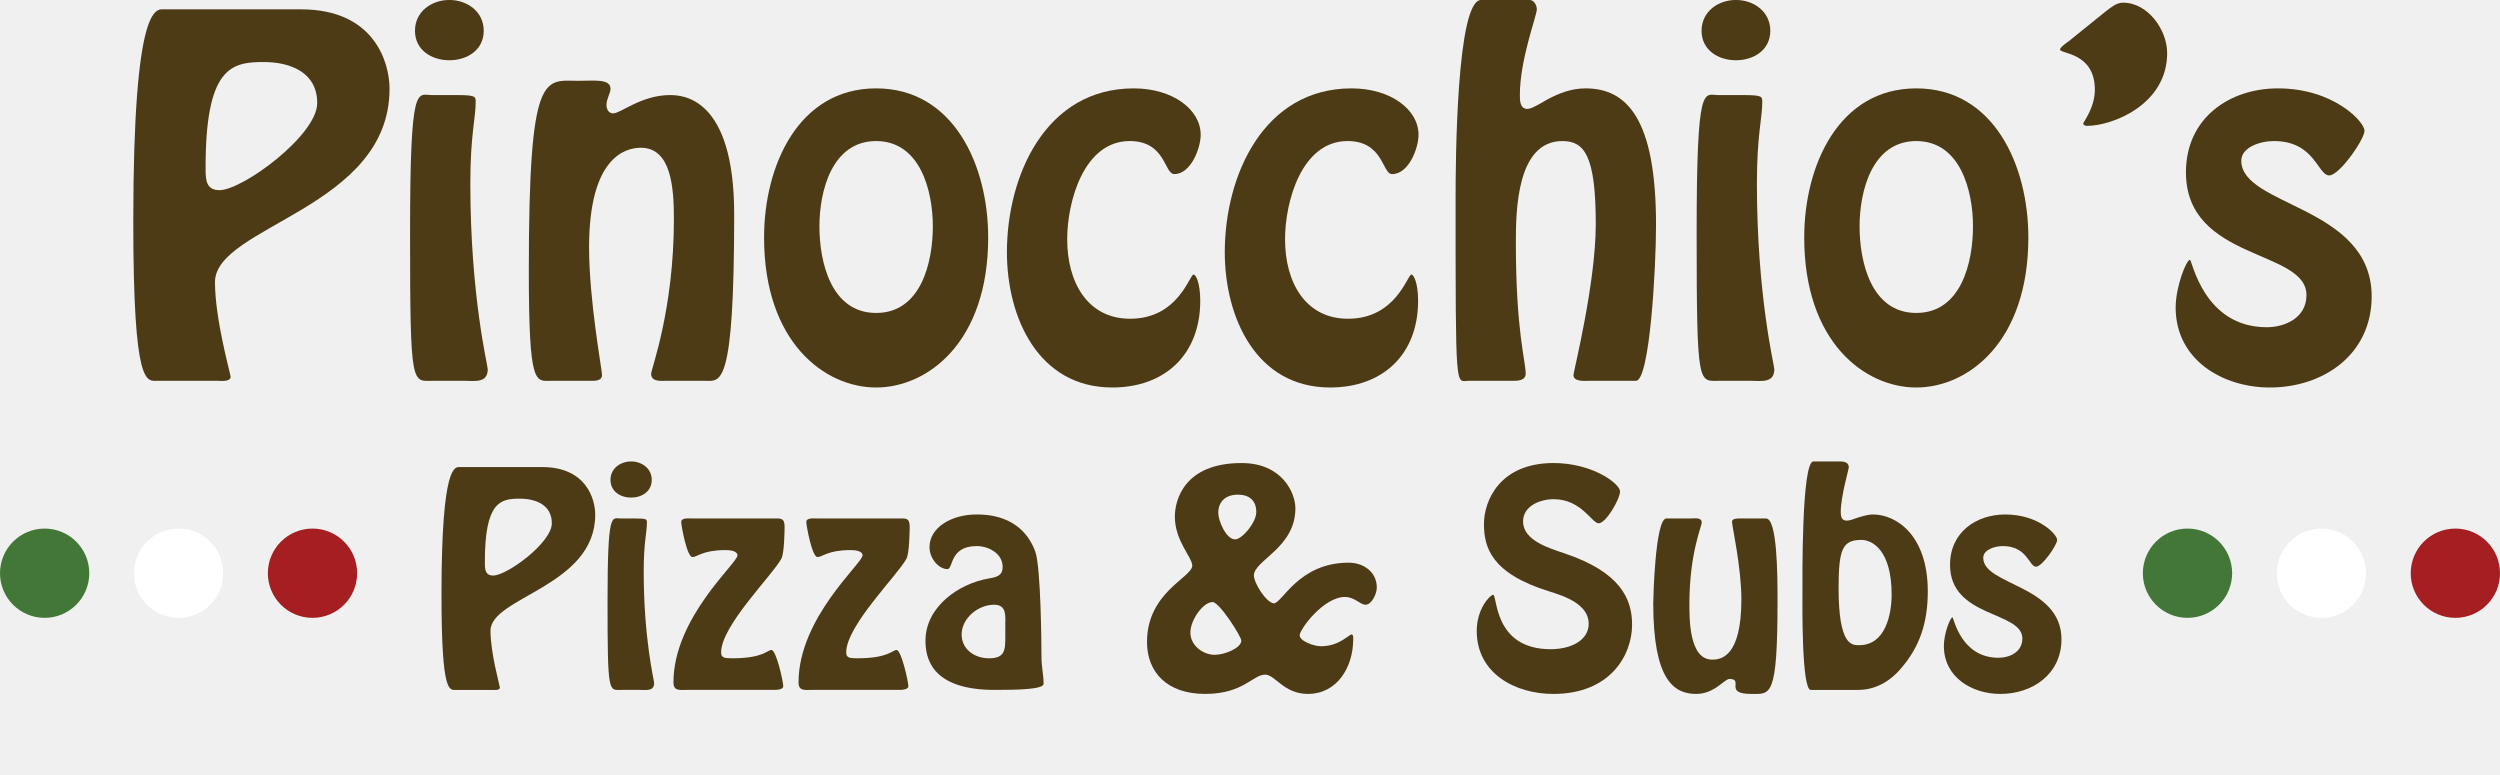
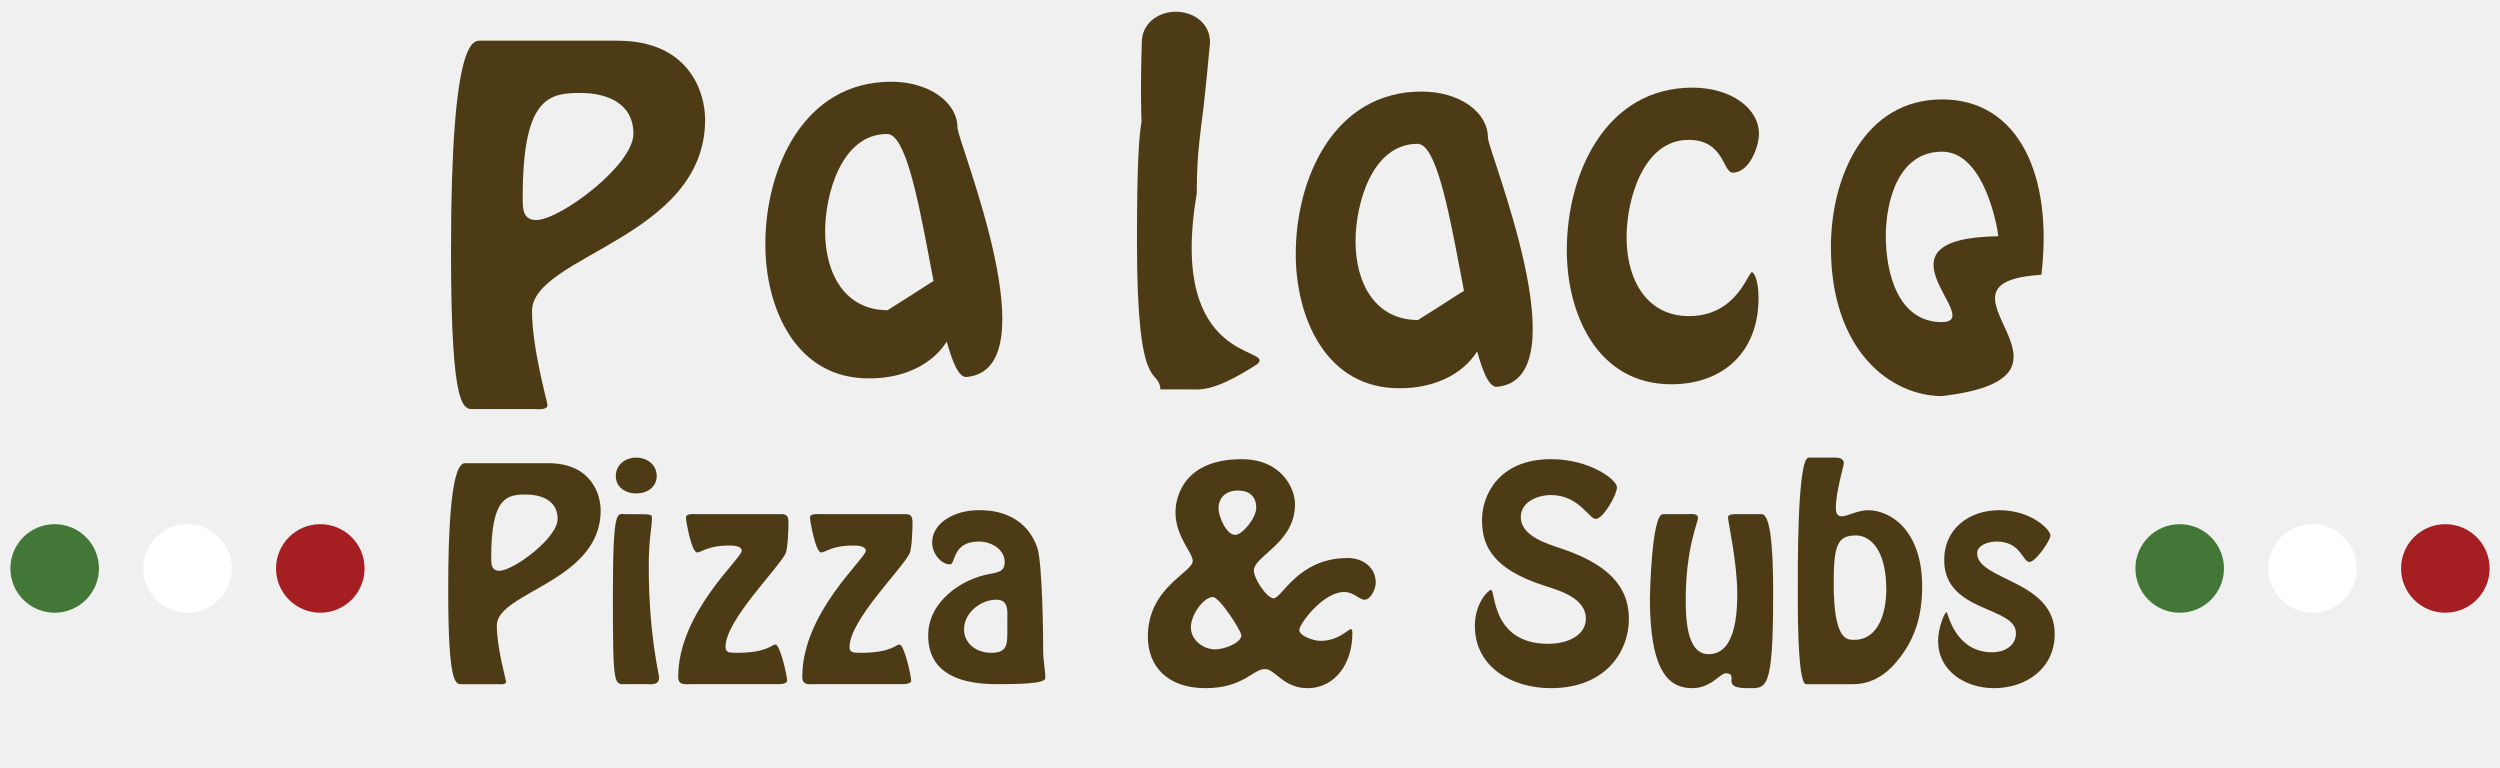
- <svg xmlns="http://www.w3.org/2000/svg" version="1.1" x="0px" y="0px" width="280px" height="86.721px" viewBox="0 0 280 86.721" enable-background="new 0 0 280 86.721" xml:space="preserve">
+ <svg xmlns="http://www.w3.org/2000/svg" version="1.1" x="0px" y="0px" width="280px" height="86px" viewBox="0 0 280 86.721" enable-background="new 0 0 280 86.721" xml:space="preserve" preserveAspectRatio="xMidYMid meet">
+   <rect id="svgEditorBackground" x="0" y="0" width="280" height="86.721" style="fill:none;stroke:none;" />
  <g id="base_colors" display="none">
    <rect x="-158.25" y="-400.113" display="inline" fill="#4D3B15" width="82" height="82" />
    <rect x="-29.615" y="-400.113" display="inline" fill="#437738" width="82" height="82" />
    <rect x="99" y="-400.113" display="inline" fill="#A7CD38" width="82" height="82" />
    <rect x="227.613" y="-400.113" display="inline" fill="#FBFADC" width="82" height="82" />
    <rect x="356.229" y="-400.113" display="inline" fill="#A51E22" width="82" height="82" />
  </g>
  <g id="background" display="none">
    <rect x="-160" y="-250.8" display="inline" fill="#FBFADC" width="600" height="600" />
  </g>
  <g id="logo_1_-_text" display="none">
-     <text transform="matrix(1 0 0 1 12.4268 42.6504)" display="inline" font-family="'HoboStd'" font-size="50">Palace</text>
+     <text transform="matrix(1 0 0 1 12.4268 42.6504)" display="inline" font-family="'HoboStd'" font-size="50">Pinocchio’s</text>
    <text transform="matrix(1 0 0 1 47.9458 77.2695)" display="inline" font-family="'HoboStd'" font-size="30">Pizza &amp; Subs</text>
    <circle display="inline" cx="35" cy="64.2" r="5" />
    <circle display="inline" cx="20" cy="64.2" r="5" />
    <circle display="inline" cx="5" cy="64.2" r="5" />
    <circle display="inline" cx="275" cy="64.2" r="5" />
    <circle display="inline" cx="260" cy="64.2" r="5" />
    <circle display="inline" cx="245" cy="64.2" r="5" />
  </g>
  <g id="logo_1a">
-     <path fill="#4D3B15" d="M33.728,1.047c8.201,0,9.901,5.95,9.901,8.9c0,13.401-19.551,15.351-19.551,21.651   c0,4.2,1.75,10.301,1.75,10.6c0,0.602-1.15,0.451-1.5,0.451h-6.65c-1.25,0-2.75,0.949-2.75-17.802c0-24.701,2.6-23.801,3.45-23.801   H33.728z M35.528,11.548c0-3.45-3-4.6-6-4.6c-3.6,0-6.55,0.55-6.5,12.051c0,1.2,0.1,2.3,1.55,2.3   C27.178,21.299,35.528,15.148,35.528,11.548z" />
-     <path fill="#4D3B15" d="M48.577,42.65c-2.45,0-2.65,1.049-2.65-16.551c0-17.101,0.8-15.451,2.45-15.451h2.75   c2.1,0,2.15,0.15,2.15,0.75c0,1.85-0.6,3.7-0.6,9.15c0,12.601,1.95,20.352,1.95,20.802c0,1.599-1.5,1.3-2.65,1.3H48.577z    M46.477,3.448c0-2.15,1.85-3.451,3.85-3.451c2,0,3.851,1.3,3.851,3.451c0,2.15-1.85,3.3-3.851,3.3   C48.327,6.748,46.477,5.598,46.477,3.448z" />
-     <path fill="#4D3B15" d="M74.677,42.65c-0.65,0-1.75,0.15-1.75-0.8c0-0.5,2.55-7.151,2.55-17.301c0-3.55-0.3-8-3.7-8   c-1.9,0-5.8,1.25-5.8,11.151c0,6,1.45,13.701,1.45,14.301c0,0.699-0.85,0.65-1.35,0.65h-4.25c-1.85,0-2.6,0.85-2.6-12.351   c0-22.651,1.75-21.251,5.6-21.251c1.75,0,3.55-0.25,3.55,0.9c0,0.5-0.45,1.1-0.45,1.8c0,0.5,0.25,0.95,0.75,0.95   c0.85,0,3.15-2.05,6.351-2.05c1.4,0,7.201,0.2,7.201,13.351c0,19.652-1.55,18.652-3.25,18.652H74.677z" />
-     <path fill="#4D3B15" d="M85.576,26.599c0-8.051,3.85-16.701,12.55-16.701c8.701,0,12.551,8.65,12.551,16.701   c0,11.751-6.8,16.801-12.551,16.801C92.376,43.4,85.576,38.35,85.576,26.599z M104.477,25.349c0-3.95-1.4-9.55-6.351-9.55   c-4.95,0-6.35,5.6-6.35,9.55c0,4,1.3,9.701,6.35,9.701C103.177,35.049,104.477,29.349,104.477,25.349z" />
-     <path fill="#4D3B15" d="M112.775,28.249c0-8.601,4.35-18.351,14.201-18.351c4.35,0,7.5,2.35,7.5,5.2c0,1.5-1.1,4.4-2.95,4.4   c-1.15,0-0.95-3.7-5-3.7c-5.15,0-7,6.8-7,11c0,4.851,2.3,8.901,7.051,8.901c5.4,0,6.65-4.951,7.1-4.951c0.25,0,0.75,0.9,0.75,2.95   c0,6-3.95,9.701-9.851,9.701C116.275,43.4,112.775,35.549,112.775,28.249z" />
-     <path fill="#4D3B15" d="M137.175,28.249c0-8.601,4.351-18.351,14.2-18.351c4.351,0,7.501,2.35,7.501,5.2c0,1.5-1.101,4.4-2.95,4.4   c-1.15,0-0.95-3.7-5-3.7c-5.15,0-7.001,6.8-7.001,11c0,4.851,2.301,8.901,7.051,8.901c5.4,0,6.65-4.951,7.101-4.951   c0.25,0,0.75,0.9,0.75,2.95c0,6-3.95,9.701-9.851,9.701C140.675,43.4,137.175,35.549,137.175,28.249z" />
-     <path fill="#4D3B15" d="M171.325-0.003c0.45,0,0.8,0.55,0.8,1.05c0,0.7-1.9,5.601-1.9,9.601c0,0.6,0,1.55,0.851,1.55   c0.399,0,1.2-0.45,2.3-1.1c1.15-0.6,2.551-1.2,4.2-1.2c4.551,0,7.9,3.25,7.9,15.301c0,4.8-0.699,17.452-2.25,17.452h-5.2   c-0.45,0-1.8,0.15-1.8-0.65c0-0.35,2.5-10.251,2.5-16.901c0-7.75-1.3-9.3-3.75-9.3c-5.101,0-5.2,7.8-5.2,11.351   c0,10.001,1.1,13.251,1.1,14.701c0,0.8-0.95,0.8-1.45,0.8h-4.95c-1.45,0-1.45,1.699-1.45-20.502c0-4,0.101-22.151,2.851-22.151   H171.325z" />
-     <path fill="#4D3B15" d="M192.674,42.65c-2.45,0-2.65,1.049-2.65-16.551c0-17.101,0.801-15.451,2.45-15.451h2.75   c2.101,0,2.15,0.15,2.15,0.75c0,1.85-0.6,3.7-0.6,9.15c0,12.601,1.95,20.352,1.95,20.802c0,1.599-1.5,1.3-2.65,1.3H192.674z    M190.574,3.448c0-2.15,1.85-3.451,3.85-3.451s3.851,1.3,3.851,3.451c0,2.15-1.851,3.3-3.851,3.3S190.574,5.598,190.574,3.448z" />
-     <path fill="#4D3B15" d="M202.073,26.599c0-8.051,3.851-16.701,12.551-16.701c8.701,0,12.551,8.65,12.551,16.701   c0,11.751-6.8,16.801-12.551,16.801C208.874,43.4,202.073,38.35,202.073,26.599z M220.975,25.349c0-3.95-1.4-9.55-6.351-9.55   s-6.351,5.6-6.351,9.55c0,4,1.301,9.701,6.351,9.701C219.675,35.049,220.975,29.349,220.975,25.349z" />
-     <path fill="#4D3B15" d="M235.873,1.248c0.55-0.4,1.15-0.95,1.9-0.95c2.8,0,4.95,3.05,4.95,5.65c0,5.75-6.101,8.15-9.001,8.15   c-0.149,0-0.399-0.1-0.399-0.25c0-0.2,1.3-1.75,1.3-3.8c0-4.2-3.9-4-3.9-4.5c0-0.25,0.851-0.85,1-0.95L235.873,1.248z" />
-     <path fill="#4D3B15" d="M243.673,34.449c0-2.35,1.2-5.35,1.6-5.35c0.25,0,1.501,7.55,8.601,7.55c2.051,0,4.45-1.05,4.45-3.6   c0-5.15-13.5-3.8-13.5-13.751c0-6.1,4.9-9.4,10.3-9.4c6.251,0,9.701,3.75,9.701,4.75c0,0.95-2.801,5-3.95,5   c-1.3,0-1.601-3.85-6.2-3.85c-1.551,0-3.65,0.7-3.65,2.2c0,5.15,14.601,5.05,14.601,15.201c0,6.5-5.4,10.201-11.4,10.201   C248.923,43.4,243.673,40.299,243.673,34.449z" />
+     <path fill="#4D3B15" d="M68.562,4.597c8.201,0,9.901,5.95,9.901,8.9c0,13.401,-19.551,15.351,-19.551,21.651c0,4.2,1.75,10.301,1.75,10.6c0,0.602,-1.15,0.451,-1.5,0.451h-6.65c-1.25,0,-2.75,0.949,-2.75,-17.802c0,-24.701,2.6,-23.801,3.45,-23.801h15.35ZM70.362,15.098c0,-3.45,-3,-4.6,-6,-4.6c-3.6,0,-6.55,0.55,-6.5,12.051c0,1.2,0.1,2.3,1.55,2.3c2.6,-3.552713678800501e-15,10.95,-6.151,10.95,-9.751Z" />
+     <path fill="#4D3B15" d="M205.608,27.93c0,-8.051,3.85,-16.701,12.55,-16.701c8.701,0,12.551,8.65,11.22,19.807c-14.421,0.879,7.622,11.476,-11.22,13.695c-5.75,0,-12.55,-5.05,-12.55,-16.801ZM224.509,26.68c0,-0.4,-1.4,-9.55,-6.351,-9.55c-4.95,0,-6.35,5.6,-6.35,9.55c0,4,1.3,9.701,6.35,9.701c5.051,-0.1,-8.736,-9.473,6.351,-9.701Z" />
+     <path fill="#4D3B15" d="M85.263,27.583c0,-8.601,4.35,-18.351,14.201,-18.351c4.35,0,7.5,2.35,7.5,5.2c0,1.5,10.66,27.253,1.044,28.14c-3.428,0.444,-4.944,-27.44,-8.994,-27.44c-5.15,0,-7,6.8,-7,11c0,4.851,2.3,8.901,7.051,8.901c7.175,-4.437,6.65,-4.951,6.434,-1.179c-3.078,-3.994,-0.581,-0.875,1.416,-0.822c0.666,6,-3.95,9.701,-9.851,9.701c-8.301,0.1,-11.801,-7.85,-11.801,-15.15Z" />
+     <path fill="#4D3B15" d="M175.78,28.249c0,-8.601,4.351,-18.351,14.2,-18.351c4.351,0,7.501,2.35,7.501,5.2c0,1.5,-1.101,4.4,-2.95,4.4c-1.15,0,-0.95,-3.7,-5,-3.7c-5.15,0,-7.001,6.8,-7.001,11c0,4.851,2.301,8.901,7.051,8.901c5.4,0,6.65,-4.951,7.101,-4.951c0.25,0,0.75,0.9,0.75,2.95c0,6,-3.95,9.701,-9.851,9.701c-8.301,0.001,-11.801,-7.85,-11.801,-15.15Z" />
+     <path fill="#4D3B15" d="M129.885,43.981c-0.231,-2.662,-2.65,1.049,-2.65,-16.551c0,-17.101,0.801,-15.451,2.45,-15.451h2.75c2.101,0,2.15,0.15,2.15,0.75c0,1.85,-0.6,3.7,-0.6,9.15c-3.328,19.479,9.05,17.246,6.831,19.249c-4.881,3.152,-6.381,2.853,-7.531,2.853h-3.4ZM127.785,4.779c0,-2.15,1.85,-3.451,3.85,-3.451s3.851,1.3,3.851,3.451c-2.219,24.559,-1.851,3.3,-3.629,14.615s-4.737,4.397,-4.072,-14.615Z" />
    <path fill="#4D3B15" d="M60.725,52.311c4.92,0,5.94,3.57,5.94,5.34c0,8.041-11.729,9.211-11.729,12.99c0,2.52,1.05,6.18,1.05,6.359   c0,0.359-0.69,0.27-0.9,0.27h-3.99c-0.75,0-1.65,0.57-1.65-10.68c0-14.818,1.56-14.279,2.07-14.279H60.725z M61.805,58.611   c0-2.07-1.8-2.76-3.6-2.76c-2.16,0-3.93,0.33-3.9,7.229c0,0.721,0.06,1.381,0.93,1.381C56.795,64.461,61.805,60.771,61.805,58.611z   " />
    <path fill="#4D3B15" d="M69.635,77.27c-1.47,0-1.59,0.631-1.59-9.93c0-10.26,0.48-9.27,1.47-9.27h1.65c1.26,0,1.29,0.09,1.29,0.451   c0,1.109-0.36,2.219-0.36,5.488c0,7.561,1.17,12.211,1.17,12.48c0,0.959-0.9,0.779-1.59,0.779H69.635z M68.375,53.75   c0-1.289,1.11-2.068,2.31-2.068c1.2,0,2.31,0.779,2.31,2.068c0,1.291-1.11,1.98-2.31,1.98C69.485,55.73,68.375,55.041,68.375,53.75   z" />
    <path fill="#4D3B15" d="M76.925,77.27c-0.78,0-1.5,0.15-1.5-0.84c0-7.229,7.17-13.35,7.17-14.219c0-0.57-0.99-0.6-1.35-0.6   c-2.55,0-3.15,0.779-3.69,0.779c-0.63,0-1.26-3.57-1.26-3.93c0-0.51,0.93-0.391,1.23-0.391h9.03c0.84,0,1.32-0.119,1.32,0.93   c0,0.361-0.03,2.971-0.36,3.57c-0.99,1.859-6.75,7.5-6.75,10.5c0,0.6,0.36,0.66,1.23,0.66c3.51,0,3.93-0.93,4.41-0.93   c0.54,0,1.32,3.568,1.32,4.049c0,0.451-0.9,0.42-1.17,0.42H76.925z" />
    <path fill="#4D3B15" d="M90.935,77.27c-0.78,0-1.5,0.15-1.5-0.84c0-7.229,7.17-13.35,7.17-14.219c0-0.57-0.99-0.6-1.35-0.6   c-2.55,0-3.15,0.779-3.69,0.779c-0.63,0-1.26-3.57-1.26-3.93c0-0.51,0.93-0.391,1.23-0.391h9.03c0.84,0,1.32-0.119,1.32,0.93   c0,0.361-0.03,2.971-0.36,3.57c-0.99,1.859-6.75,7.5-6.75,10.5c0,0.6,0.36,0.66,1.23,0.66c3.51,0,3.93-0.93,4.41-0.93   c0.54,0,1.32,3.568,1.32,4.049c0,0.451-0.9,0.42-1.17,0.42H90.935z" />
    <path fill="#4D3B15" d="M110.735,64.791c0.87-0.15,1.56-0.301,1.56-1.291c0-1.529-1.59-2.34-2.909-2.34   c-3.061,0-2.61,2.58-3.271,2.58c-0.96,0-2.01-1.17-2.01-2.459c0-2.221,2.49-3.66,5.25-3.66c0.96,0,5.069-0.031,6.6,4.17   c0.63,1.74,0.689,10.619,0.689,11.67c0,1.318,0.24,2.1,0.24,3.119c0,0.631-2.819,0.689-5.489,0.689c-7.23,0-7.74-3.719-7.74-5.52   C103.655,67.971,107.375,65.361,110.735,64.791z M112.594,70.041c0-1.051,0.181-2.311-1.26-2.311c-1.77,0-3.63,1.5-3.63,3.33   c0,1.68,1.47,2.67,3.061,2.67c1.77,0,1.829-0.9,1.829-2.371V70.041z" />
    <path fill="#4D3B15" d="M128.464,71.9c0-5.58,5.069-7.23,5.069-8.551c0-0.93-1.949-2.76-1.949-5.488c0-1.891,1.08-6,7.47-6   c4.559,0,6.03,3.359,6.03,5.07c0,4.439-4.65,5.818-4.65,7.529c0,0.809,1.32,2.969,2.22,3.119c0.959,0,2.76-4.559,8.398-4.559   c1.68,0,3.15,1.049,3.15,2.789c0,0.689-0.57,1.92-1.26,1.92c-0.631,0-1.199-0.869-2.311-0.869c-2.398,0-5.068,3.629-5.068,4.289   s1.59,1.23,2.398,1.23c2.041,0,3.121-1.32,3.42-1.32c0.18,0,0.18,0.27,0.18,0.51c0,3.24-1.859,6.15-5.068,6.15   c-2.73,0-3.66-2.16-4.801-2.16c-1.379,0-2.429,2.16-6.719,2.16C130.714,77.721,128.464,75.291,128.464,71.9z M133.324,70.85   c0,1.5,1.471,2.49,2.73,2.49c1.08,0,2.97-0.75,2.97-1.59c0-0.48-2.46-4.32-3.21-4.32C134.764,67.43,133.324,69.41,133.324,70.85z    M140.704,57.352c0-1.291-0.779-1.951-2.069-1.951s-2.19,0.721-2.19,2.041c0,0.869,0.87,2.969,1.89,2.969   C139.114,60.41,140.704,58.521,140.704,57.352z" />
    <path fill="#4D3B15" d="M174.004,55.91c-1.5,0-3.42,0.75-3.42,2.49c0,2.16,2.969,3,4.619,3.57c6.301,2.1,7.59,5.129,7.59,7.98   c0,3.479-2.49,7.77-8.82,7.77c-4.26,0-8.578-2.281-8.578-7.051c0-2.549,1.529-4.049,1.83-4.049c0.51,0,0,6.09,6.449,6.09   c2.279,0,4.26-0.99,4.26-2.852c0-2.189-2.701-3.09-4.439-3.629c-6.57-2.039-7.291-5.01-7.291-7.561c0-2.52,1.711-6.809,7.801-6.809   c4.35,0,7.439,2.311,7.439,3.18c0,0.84-1.561,3.57-2.4,3.57C178.293,58.611,177.123,55.91,174.004,55.91z" />
    <path fill="#4D3B15" d="M197.793,58.07c1.26,0,1.291,6.301,1.291,9.15c0,11.01-0.781,10.5-2.941,10.5   c-3.148,0-0.75-1.68-2.459-1.68c-0.27,0-0.961,0.629-1.5,0.988c-0.541,0.33-1.23,0.691-2.221,0.691   c-2.49,0-4.799-1.561-4.799-10.141c0-0.51,0.209-9.51,1.469-9.51h2.76c0.391,0,1.201-0.15,1.201,0.451   c0,0.449-1.381,3.449-1.381,9.119c0,1.68-0.029,6.24,2.551,6.24c0.99,0,3.27-0.301,3.27-6.75c0-3.6-1.051-8.221-1.051-8.699   c0-0.391,0.691-0.361,1.021-0.361H197.793z" />
    <path fill="#4D3B15" d="M205.984,51.682c0.359,0,1.08,0,1.08,0.66c0,0.238-0.9,3.238-0.9,5.01c0,0.479,0.09,0.959,0.66,0.959   c0.33,0,0.75-0.15,1.23-0.33c0.51-0.15,1.109-0.359,1.74-0.359c2.549,0,6.119,2.279,6.119,8.609c0,3.449-0.871,6.209-3.061,8.699   c-0.869,1.02-2.459,2.34-4.74,2.34h-5.309c-1.051,0-0.93-10.049-0.93-10.738c0-1.41-0.121-14.85,1.229-14.85H205.984z    M211.863,66.59c0-4.92-2.129-6.119-3.389-6.119c-2.131,0-2.551,1.051-2.551,5.43c0,6.48,1.529,6.359,2.311,6.359   C211.174,72.26,211.863,68.811,211.863,66.59z" />
    <path fill="#4D3B15" d="M217.713,72.35c0-1.41,0.721-3.209,0.961-3.209c0.15,0,0.9,4.529,5.16,4.529c1.229,0,2.67-0.629,2.67-2.16   c0-3.09-8.1-2.279-8.1-8.25c0-3.658,2.939-5.639,6.18-5.639c3.748,0,5.818,2.25,5.818,2.85c0,0.57-1.68,3-2.369,3   c-0.779,0-0.961-2.311-3.721-2.311c-0.93,0-2.189,0.42-2.189,1.32c0,3.09,8.76,3.029,8.76,9.119c0,3.9-3.24,6.121-6.84,6.121   C220.863,77.721,217.713,75.859,217.713,72.35z" />
    <circle fill="#A51E22" cx="35" cy="64.2" r="5" />
    <circle fill="#FFFFFF" cx="20" cy="64.2" r="5" />
    <circle fill="#437738" cx="5" cy="64.2" r="5" />
    <circle fill="#A51E22" cx="275" cy="64.2" r="5" />
    <circle fill="#FFFFFF" cx="260" cy="64.2" r="5" />
    <circle fill="#437738" cx="245" cy="64.2" r="5" />
+     <path fill="#4D3B15" d="M145.168,28.693c0,-8.601,4.35,-18.351,14.201,-18.351c4.35,0,7.5,2.35,7.5,5.2c0,1.5,10.66,27.253,1.044,28.14c-3.428,0.444,-4.944,-27.44,-8.994,-27.44c-5.15,0,-7,6.8,-7,11c0,4.851,2.3,8.901,7.051,8.901c7.175,-4.437,6.65,-4.951,6.434,-1.179c-3.078,-3.994,-0.581,-0.875,1.416,-0.822c0.666,6,-3.95,9.701,-9.851,9.701c-8.301,0.1,-11.801,-7.85,-11.801,-15.15Z" id="e1_path" />
  </g>
  <g id="logo_1a_-_outline" display="none">
-     <text transform="matrix(1 0 0 1 12.4268 42.6504)" display="inline" font-family="'HoboStd'" font-size="50">Palace</text>
+     <text transform="matrix(1 0 0 1 12.4268 42.6504)" display="inline" font-family="'HoboStd'" font-size="50">Pinocchio’s</text>
    <text transform="matrix(1 0 0 1 47.9458 77.2695)" display="inline" font-family="'HoboStd'" font-size="30">Pizza &amp; Subs</text>
    <circle display="inline" cx="35" cy="64.2" r="5" />
    <circle display="inline" cx="20" cy="64.2" r="5" />
    <circle display="inline" cx="5" cy="64.2" r="5" />
    <circle display="inline" cx="275" cy="64.2" r="5" />
    <circle display="inline" cx="260" cy="64.2" r="5" />
    <circle display="inline" cx="245" cy="64.2" r="5" />
  </g>
</svg>
